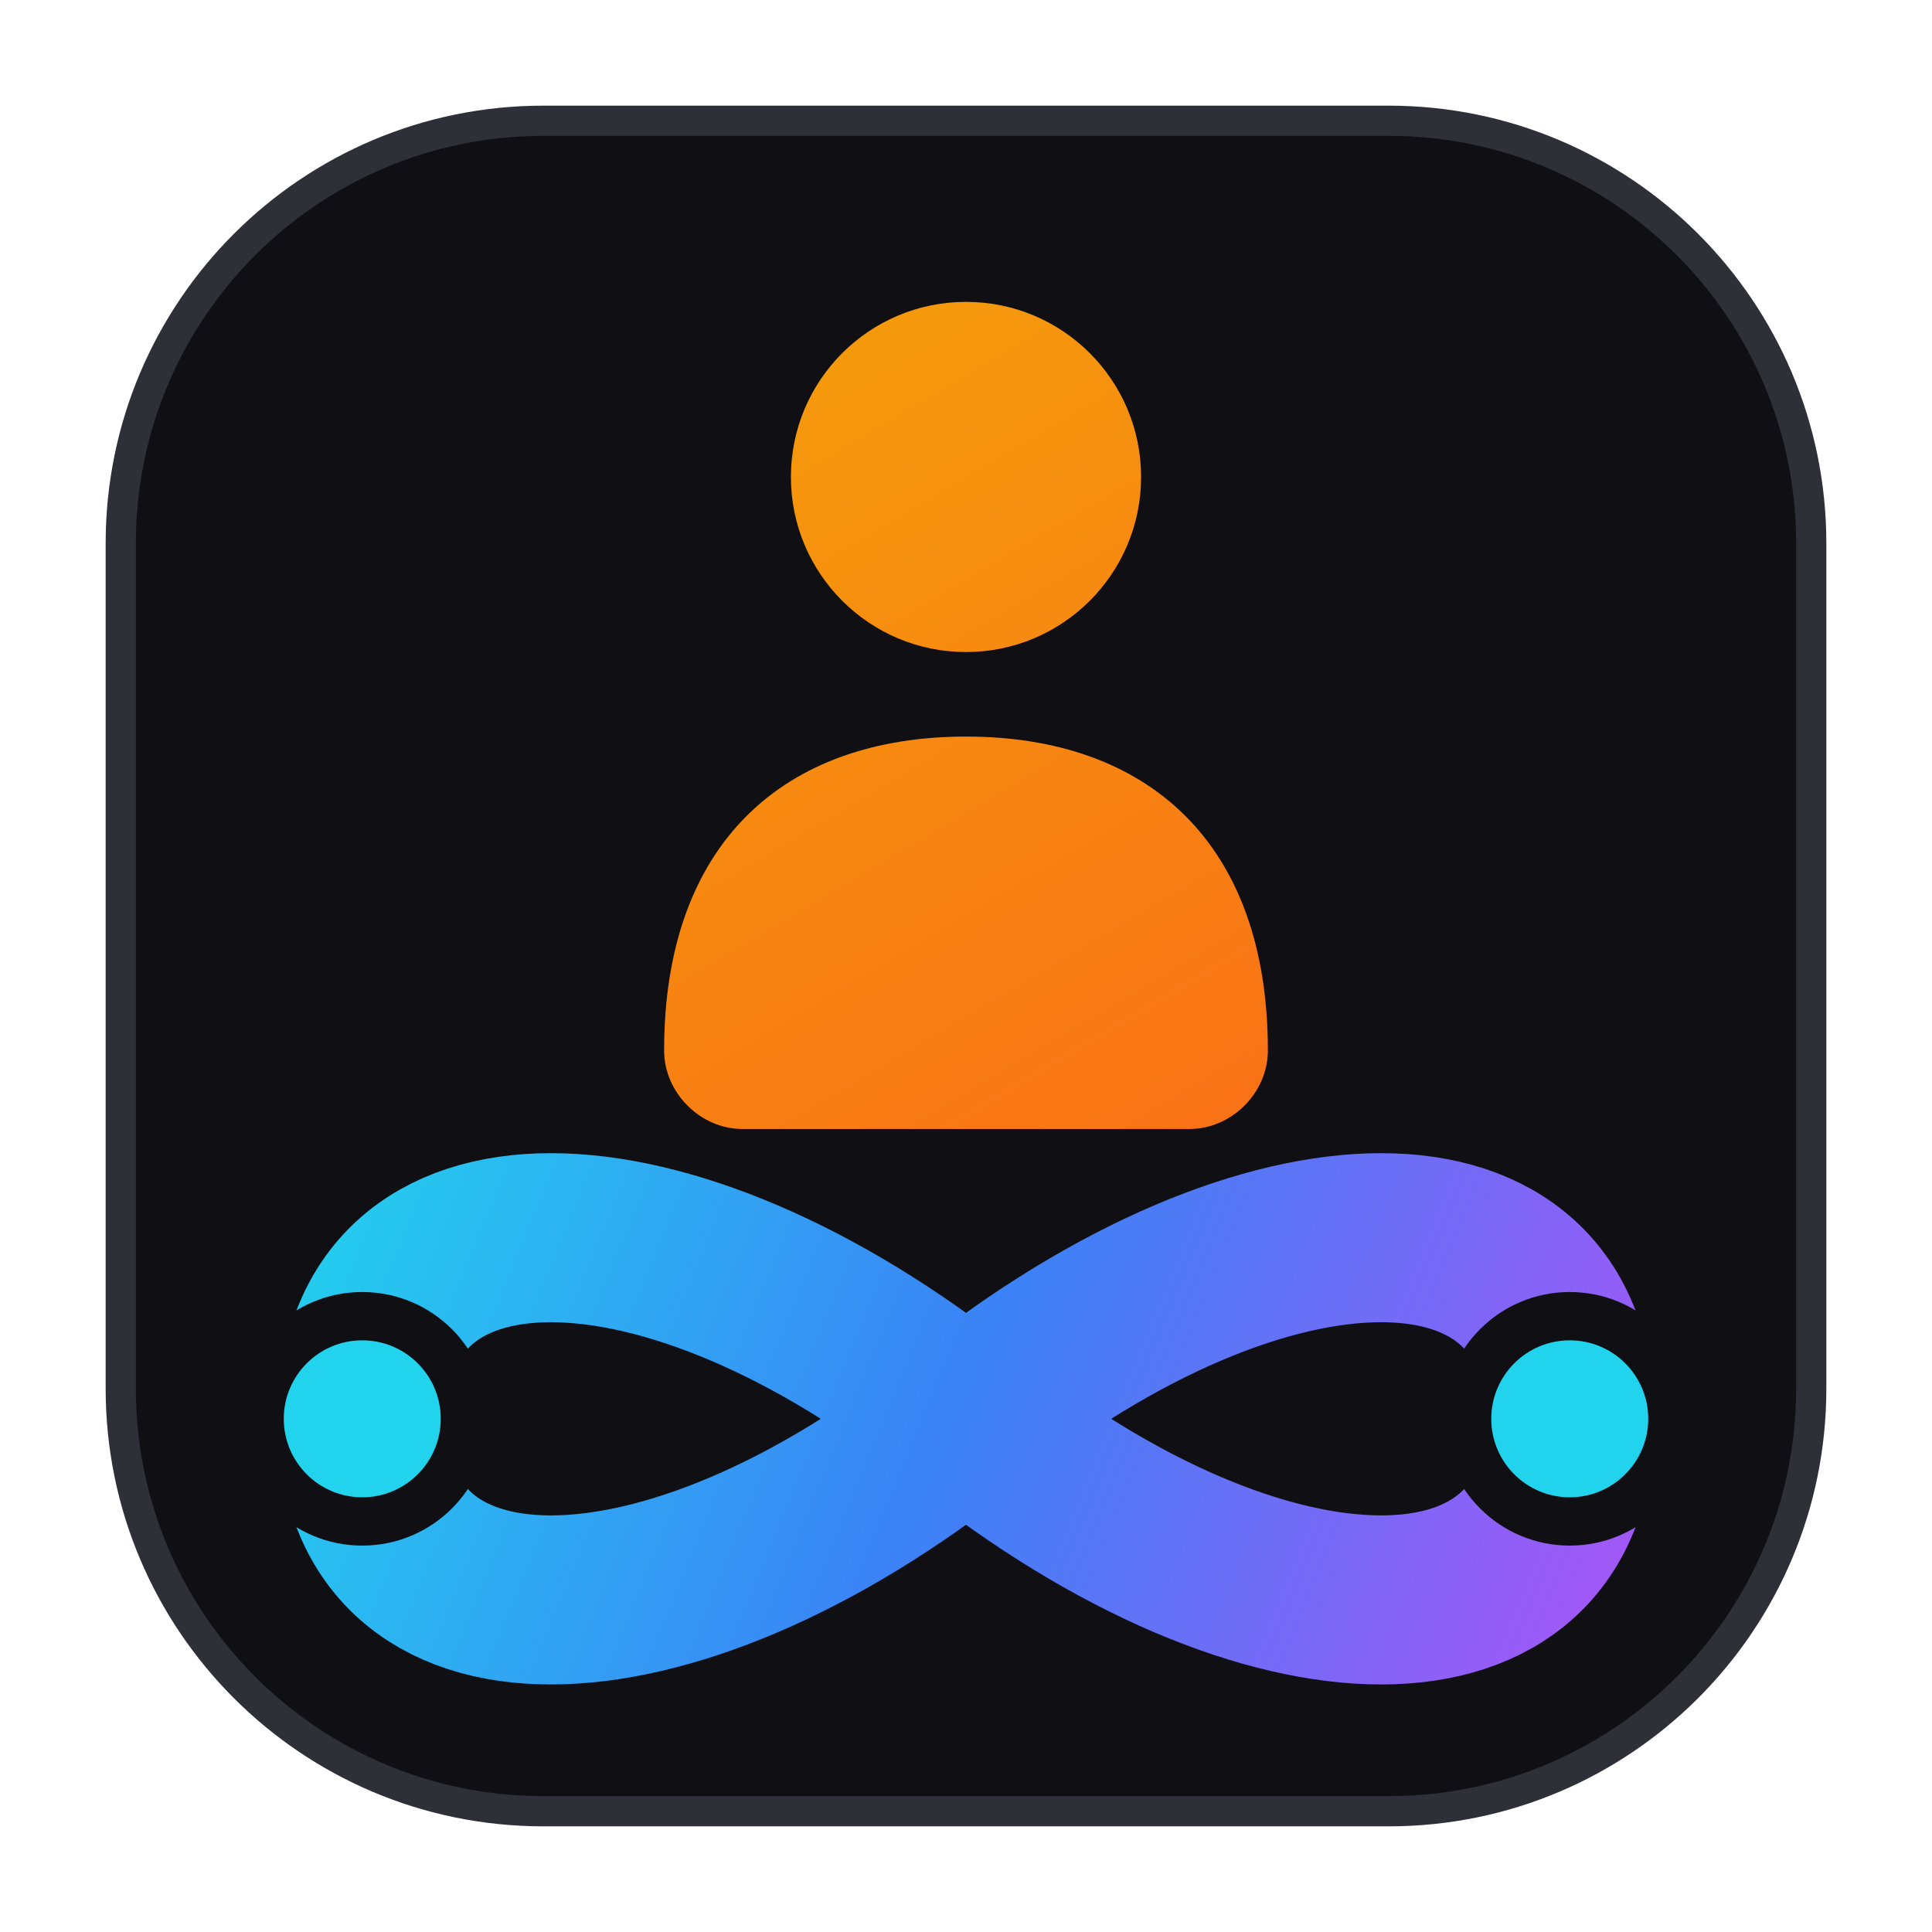
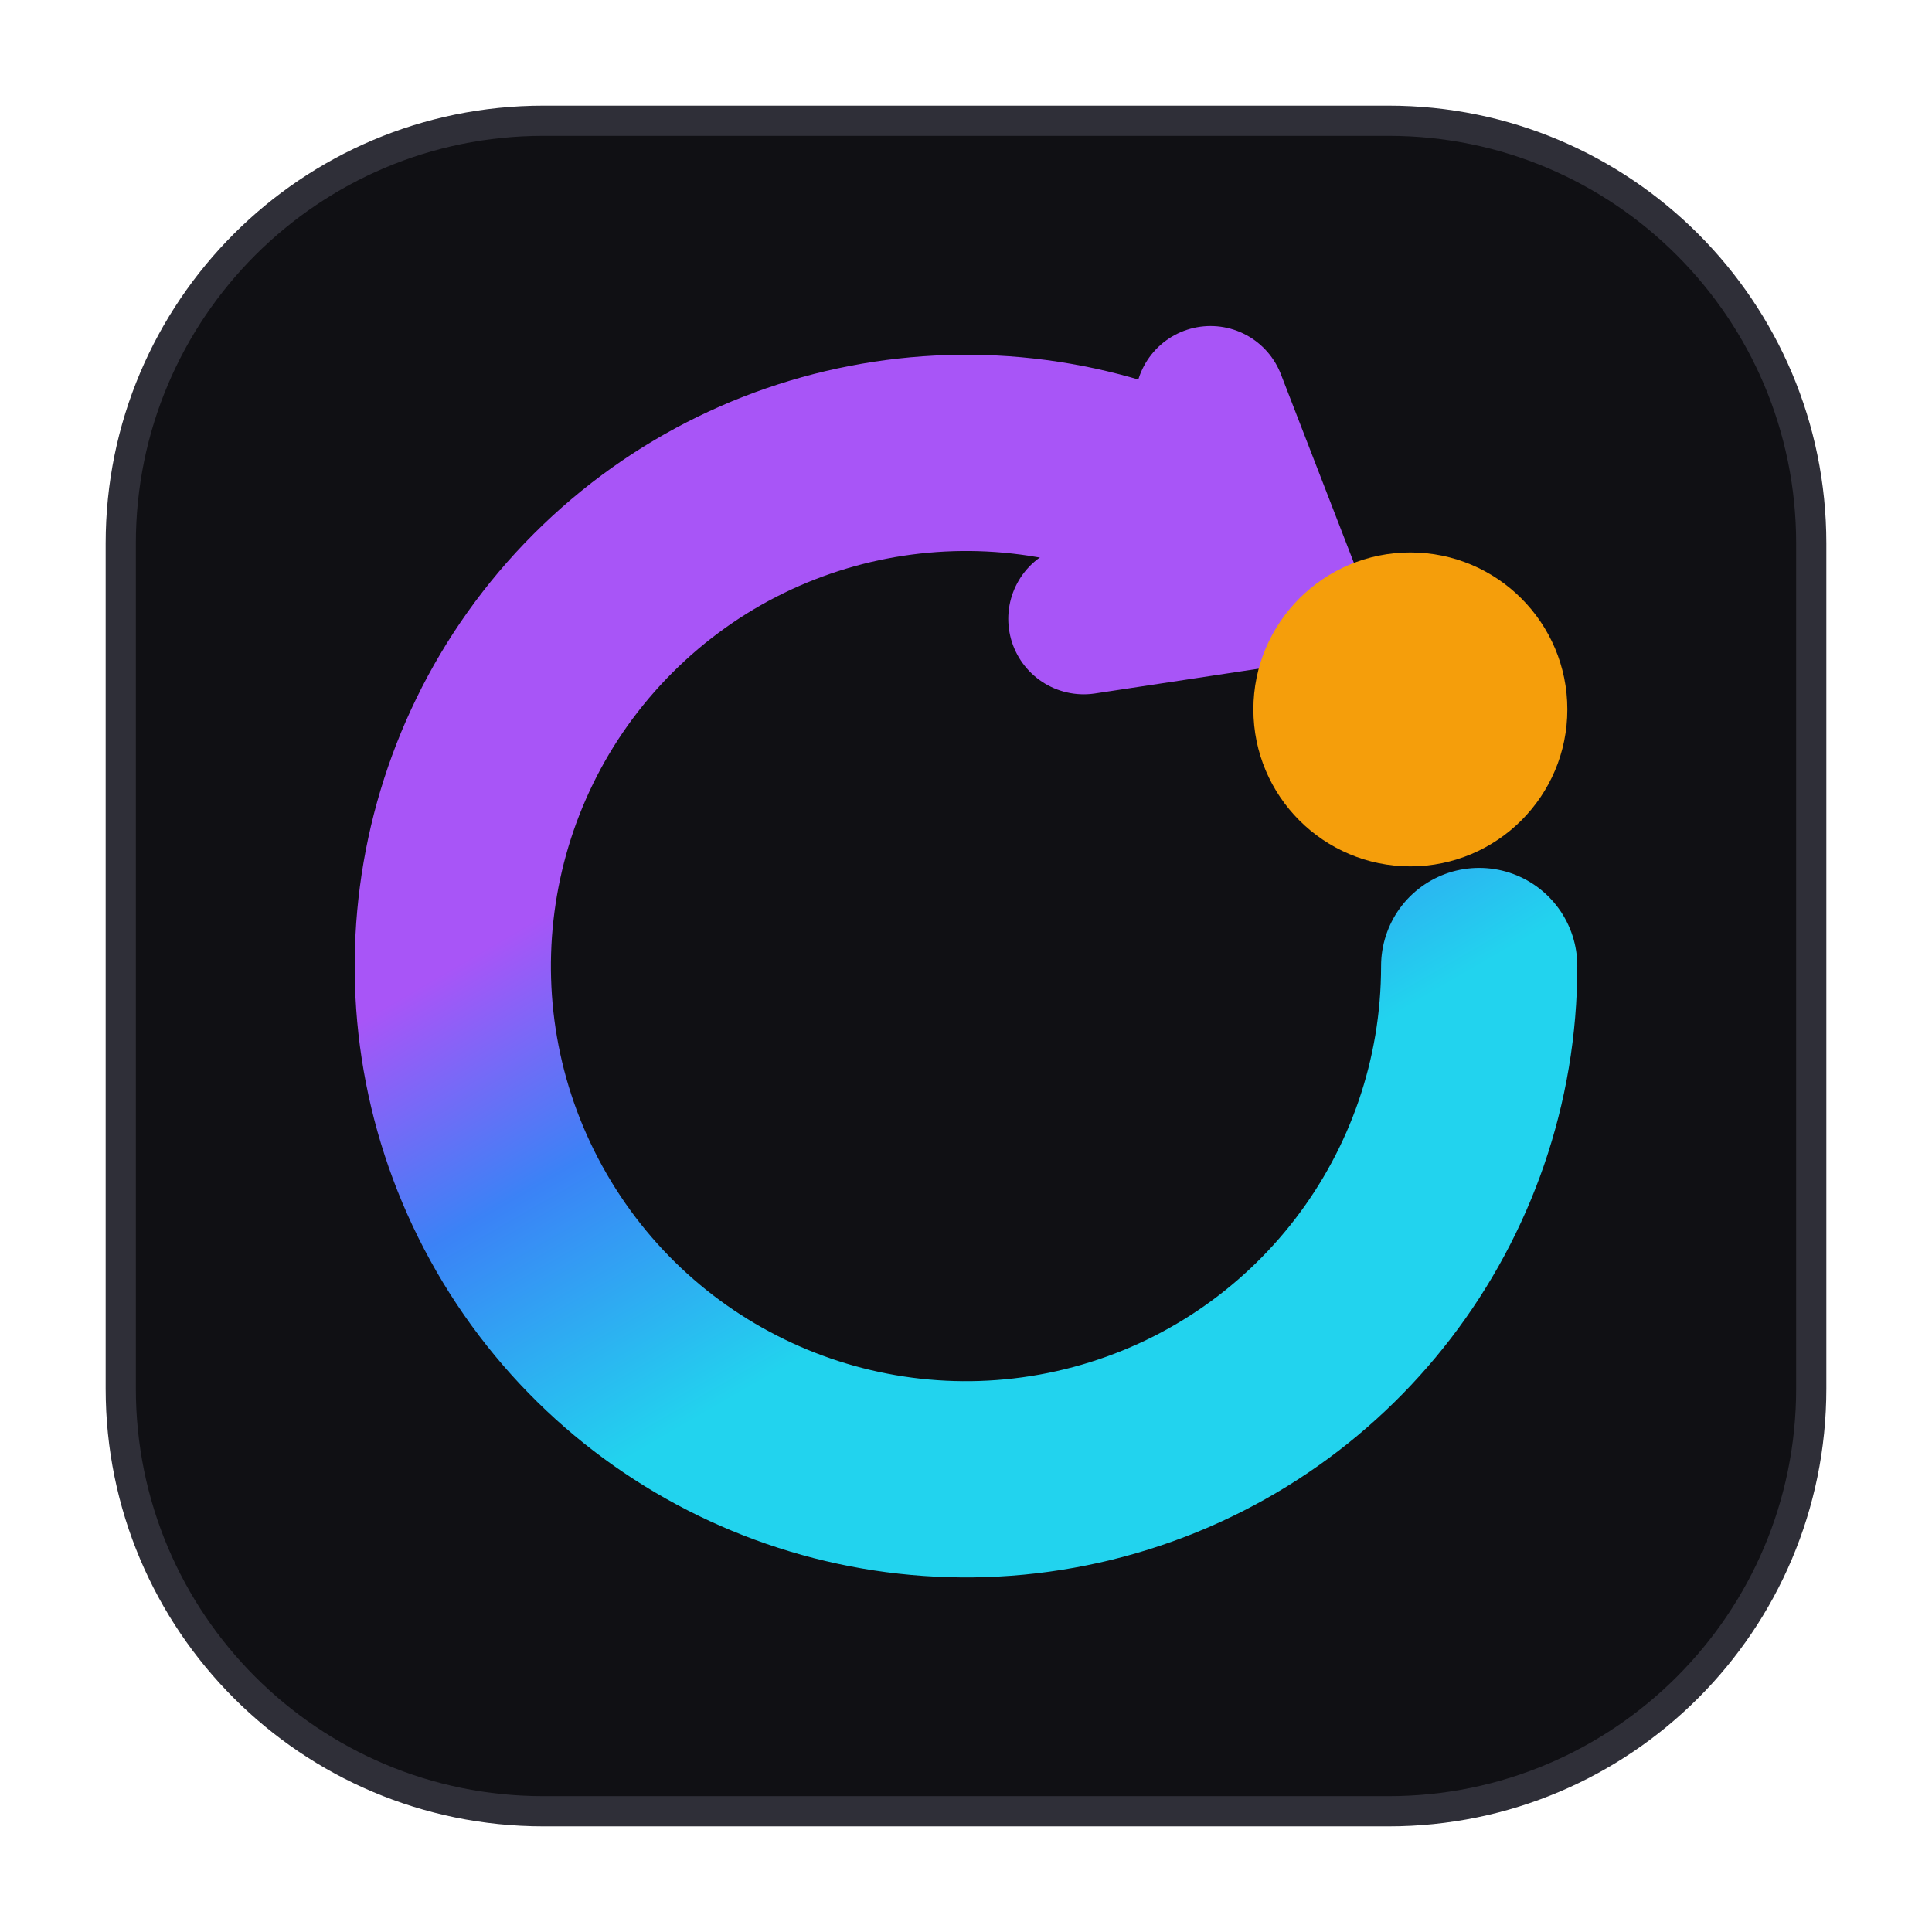
<svg xmlns="http://www.w3.org/2000/svg" width="32" height="32" viewBox="0 0 64 64" fill="none" role="img" aria-label="Loops favicon">
  <defs>
-     <linearGradient id="fv-loop" x1="10" y1="37" x2="54" y2="55" gradientUnits="userSpaceOnUse">
+     <linearGradient id="fv-ring" x1="49" y1="32" x2="40.5" y2="17.3" gradientUnits="userSpaceOnUse">
      <stop stop-color="#22D3EE" />
-       <stop offset="0.5" stop-color="#3B82F6" />
+       <stop offset="0.55" stop-color="#3B82F6" />
      <stop offset="1" stop-color="#A855F7" />
-     </linearGradient>
-     <linearGradient id="fv-human" x1="24" y1="10" x2="40" y2="37" gradientUnits="userSpaceOnUse">
-       <stop stop-color="#F59E0B" />
-       <stop offset="1" stop-color="#F97316" />
    </linearGradient>
  </defs>
  <rect x="4" y="4" width="56" height="56" rx="14" fill="#101014" stroke="#2F2F38" stroke-width="1" />
-   <circle cx="32" cy="15.8" r="5.8" fill="url(#fv-human)" />
-   <path d="M22 34.8C22 27.9 26 24.4 32 24.4C38 24.4 42 27.9 42 34.8C42 36.2 40.8 37.4 39.4 37.4H24.6C23.2 37.4 22 36.2 22 34.8Z" fill="url(#fv-human)" />
-   <path d="M12 47C12 39 22 39 32 47C42 55 52 55 52 47" stroke="url(#fv-loop)" stroke-width="5.6" stroke-linecap="round" stroke-linejoin="round" />
-   <path d="M52 47C52 39 42 39 32 47C22 55 12 55 12 47" stroke="url(#fv-loop)" stroke-width="5.6" stroke-linecap="round" stroke-linejoin="round" />
-   <circle cx="12" cy="47" r="4.2" fill="#101014" />
-   <circle cx="12" cy="47" r="2.6" fill="#22D3EE" />
-   <circle cx="52" cy="47" r="4.2" fill="#101014" />
-   <circle cx="52" cy="47" r="2.6" fill="#22D3EE" />
+   <path d="M49 32A17 17 0 1 1 40.5 17.28" stroke="url(#fv-ring)" stroke-width="6.5" stroke-linecap="round" />
+   <path d="M35.9 20.5L42.5 19.5L40.1 13.3" stroke="#A855F7" stroke-width="5" stroke-linecap="round" stroke-linejoin="round" />
+   <circle cx="46.72" cy="23.5" r="5.2" fill="#F59E0B" />
</svg>
